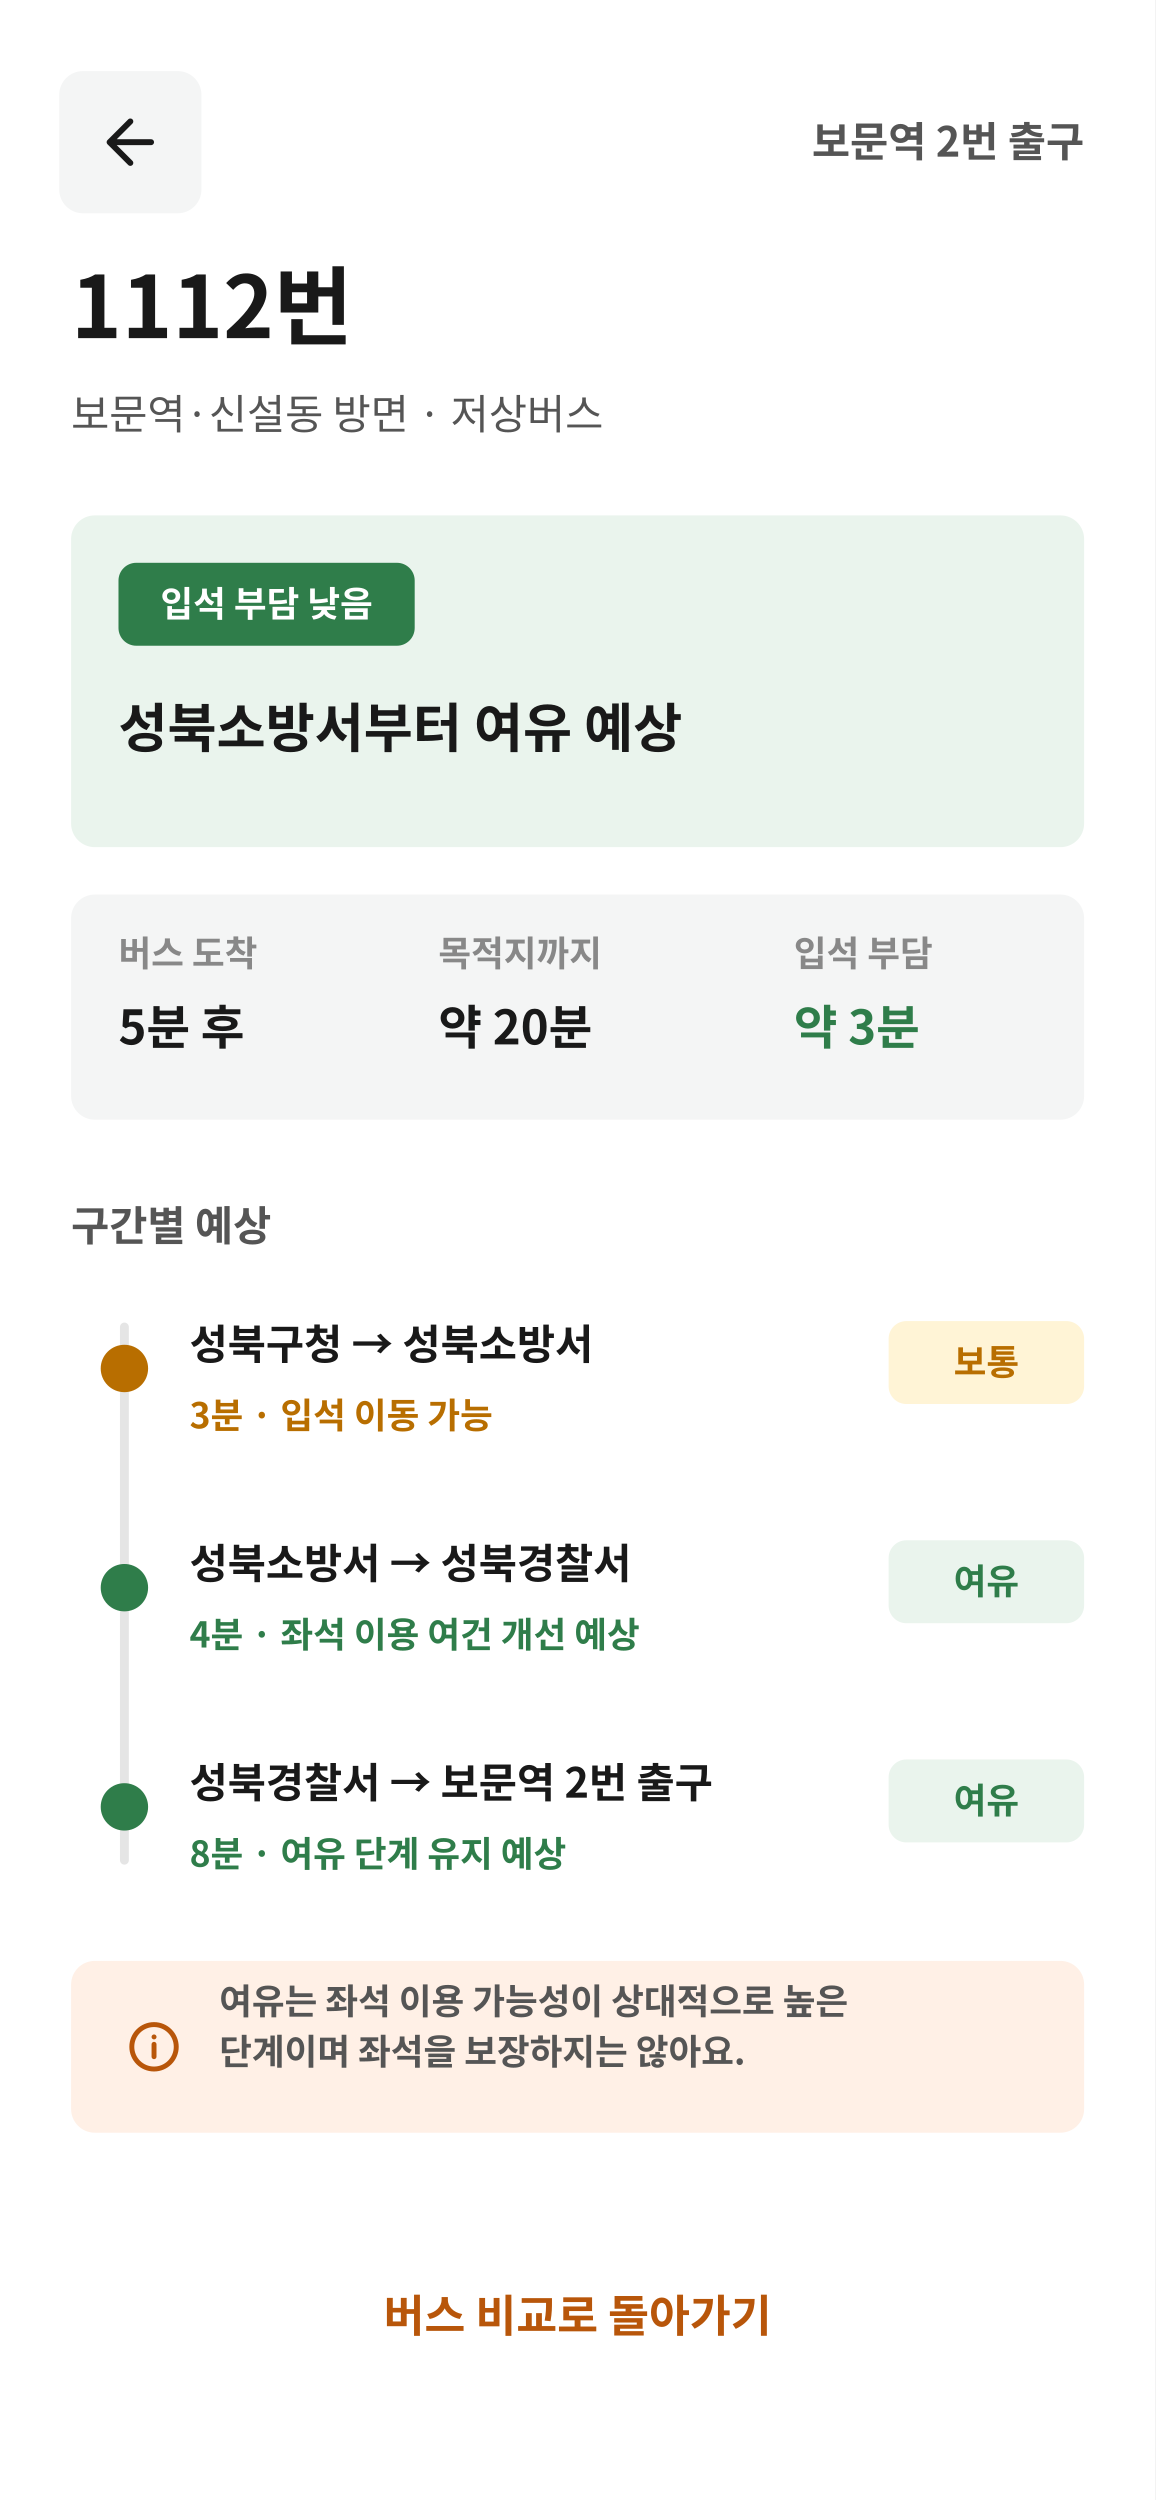
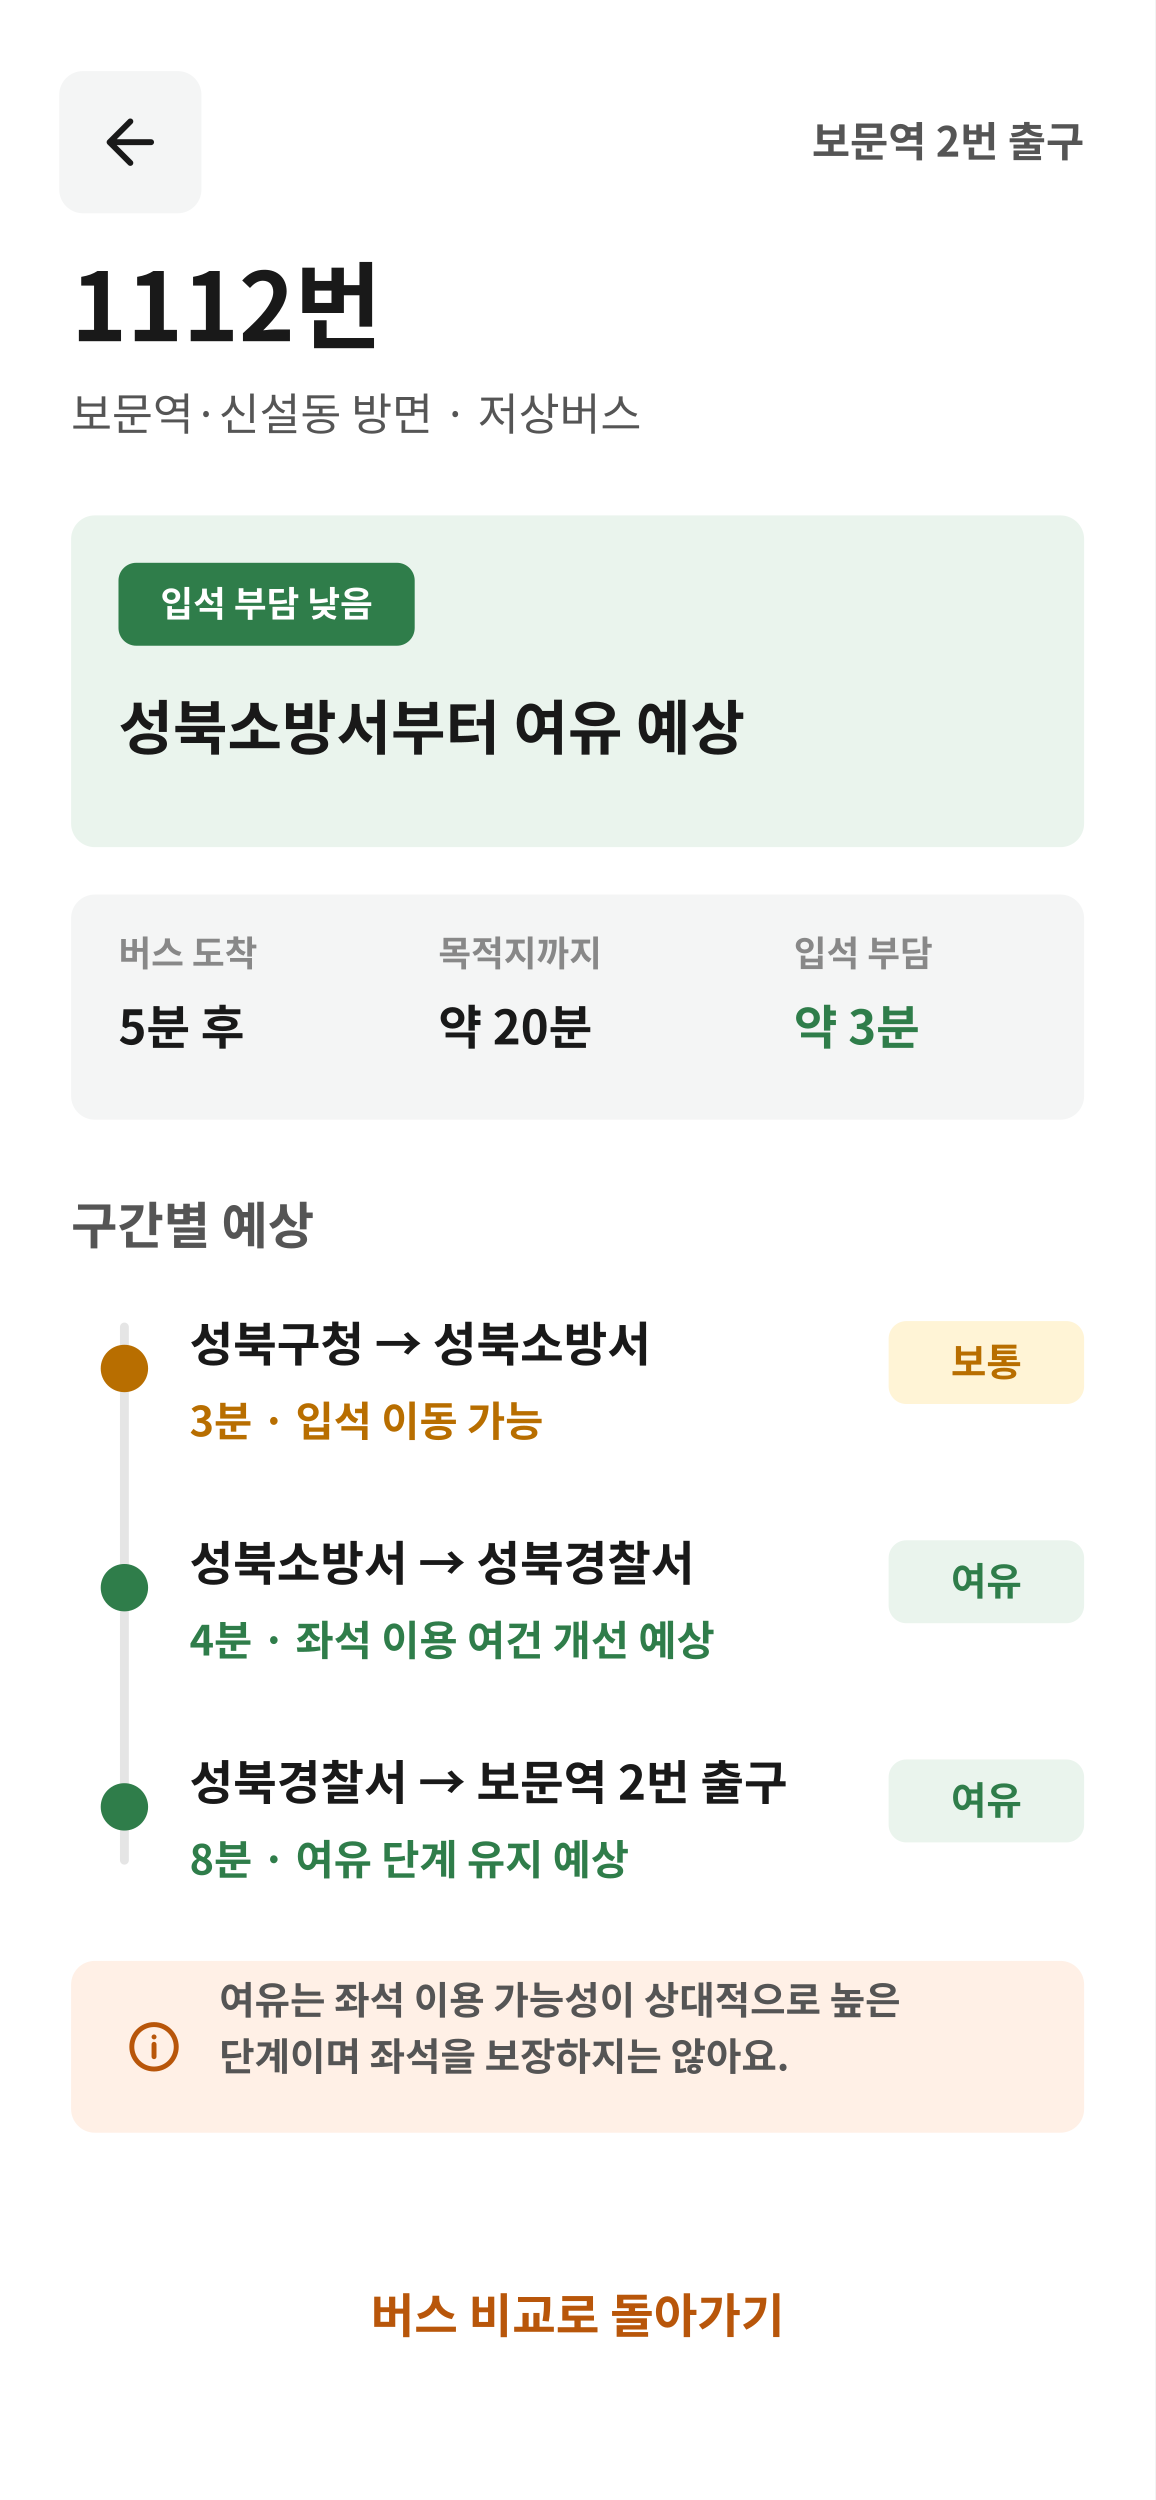
<svg xmlns="http://www.w3.org/2000/svg" width="390" height="844" viewBox="0 0 390 844" role="img" aria-label="버스 구간별 혼잡도 상세 화면">
  <rect x="0" y="0" width="390" height="844" rx="0" fill="#FFFFFF" stroke="none" stroke-width="1" />
  <rect x="20" y="24" width="48" height="48" rx="8" fill="#F4F5F5" stroke="none" stroke-width="1" />
  <g transform="translate(32 36) scale(1)">
    <path d="M19 12H5M12 19l-7-7 7-7" fill="none" stroke="#191919" stroke-width="2" stroke-linecap="round" stroke-linejoin="round" />
  </g>
  <text x="366" y="48" font-family="Noto Sans CJK KR, Malgun Gothic, sans-serif" font-size="14" font-weight="700" fill="#555555" text-anchor="end" dominant-baseline="middle" letter-spacing="0">보문역 2번 출구</text>
-   <text x="24" y="104" font-family="Noto Sans CJK KR, Malgun Gothic, sans-serif" font-size="29" font-weight="800" fill="#191919" text-anchor="start" dominant-baseline="middle" letter-spacing="0">1112번</text>
-   <text x="24" y="140" font-family="Noto Sans CJK KR, Malgun Gothic, sans-serif" font-size="14" font-weight="500" fill="#555555" text-anchor="start" dominant-baseline="middle" letter-spacing="0">보문역·신설동 방면 · 저상버스</text>
+   <text x="24" y="104" font-family="Noto Sans CJK KR, Malgun Gothic, sans-serif" font-size="32" font-weight="800" fill="#191919" text-anchor="start" dominant-baseline="middle" letter-spacing="0">1112번</text>
+   <text x="24" y="140" font-family="Noto Sans CJK KR, Malgun Gothic, sans-serif" font-size="15" font-weight="500" fill="#555555" text-anchor="start" dominant-baseline="middle" letter-spacing="0">보문역·신설동 방면 · 저상버스</text>
  <rect x="24" y="174" width="342" height="112" rx="8" fill="#EAF4ED" stroke="none" stroke-width="1" />
  <rect x="40" y="190" width="100" height="28" rx="6" fill="#2F7D4A" stroke="none" stroke-width="1" />
  <text x="90" y="204" font-family="Noto Sans CJK KR, Malgun Gothic, sans-serif" font-size="12" font-weight="800" fill="#FFFFFF" text-anchor="middle" dominant-baseline="middle" letter-spacing="0">입석 부담 낮음</text>
-   <text x="40" y="246" font-family="Noto Sans CJK KR, Malgun Gothic, sans-serif" font-size="18" font-weight="800" fill="#191919" text-anchor="start" dominant-baseline="middle" letter-spacing="0">성북소방서부터 여유 예상</text>
+   <text x="40" y="246" font-family="Noto Sans CJK KR, Malgun Gothic, sans-serif" font-size="20" font-weight="800" fill="#191919" text-anchor="start" dominant-baseline="middle" letter-spacing="0">성북소방서부터 여유 예상</text>
  <rect x="24" y="302" width="342" height="76" rx="8" fill="#F4F5F5" stroke="none" stroke-width="1" />
  <text x="40" y="322" font-family="Noto Sans CJK KR, Malgun Gothic, sans-serif" font-size="12" font-weight="600" fill="#888888" text-anchor="start" dominant-baseline="middle" letter-spacing="0">버스 도착</text>
  <text x="40" y="347" font-family="Noto Sans CJK KR, Malgun Gothic, sans-serif" font-size="16" font-weight="800" fill="#191919" text-anchor="start" dominant-baseline="middle" letter-spacing="0">5분 후</text>
  <text x="148" y="322" font-family="Noto Sans CJK KR, Malgun Gothic, sans-serif" font-size="12" font-weight="600" fill="#888888" text-anchor="start" dominant-baseline="middle" letter-spacing="0">목적지까지</text>
  <text x="148" y="347" font-family="Noto Sans CJK KR, Malgun Gothic, sans-serif" font-size="16" font-weight="800" fill="#191919" text-anchor="start" dominant-baseline="middle" letter-spacing="0">약 20분</text>
  <text x="268" y="322" font-family="Noto Sans CJK KR, Malgun Gothic, sans-serif" font-size="12" font-weight="600" fill="#888888" text-anchor="start" dominant-baseline="middle" letter-spacing="0">입석 부담</text>
  <text x="268" y="347" font-family="Noto Sans CJK KR, Malgun Gothic, sans-serif" font-size="16" font-weight="800" fill="#2F7D4A" text-anchor="start" dominant-baseline="middle" letter-spacing="0">약 3분</text>
-   <text x="24" y="414" font-family="Noto Sans CJK KR, Malgun Gothic, sans-serif" font-size="14" font-weight="700" fill="#555555" text-anchor="start" dominant-baseline="middle" letter-spacing="0">구간별 예상</text>
+   <text x="24" y="414" font-family="Noto Sans CJK KR, Malgun Gothic, sans-serif" font-size="17" font-weight="700" fill="#555555" text-anchor="start" dominant-baseline="middle" letter-spacing="0">구간별 예상</text>
  <line x1="42" y1="448" x2="42" y2="628" stroke="#E5E5E5" stroke-width="3" stroke-linecap="round" />
  <circle cx="42" cy="462" r="8" fill="#B86E00" stroke="none" stroke-width="1" />
-   <text x="64" y="454" font-family="Noto Sans CJK KR, Malgun Gothic, sans-serif" font-size="14" font-weight="700" fill="#191919" text-anchor="start" dominant-baseline="middle" letter-spacing="0">성북구청 → 성북소방서</text>
-   <text x="64" y="478" font-family="Noto Sans CJK KR, Malgun Gothic, sans-serif" font-size="12" font-weight="600" fill="#B86E00" text-anchor="start" dominant-baseline="middle" letter-spacing="0">3분 · 입석 이동 가능</text>
+   <text x="64" y="454" font-family="Noto Sans CJK KR, Malgun Gothic, sans-serif" font-size="16" font-weight="700" fill="#191919" text-anchor="start" dominant-baseline="middle" letter-spacing="0">성북구청 → 성북소방서</text>
+   <text x="64" y="480" font-family="Noto Sans CJK KR, Malgun Gothic, sans-serif" font-size="14" font-weight="600" fill="#B86E00" text-anchor="start" dominant-baseline="middle" letter-spacing="0">3분 · 입석 이동 가능</text>
  <rect x="300" y="446" width="66" height="28" rx="6" fill="#FFF4D6" stroke="none" stroke-width="1" />
-   <text x="333" y="460" font-family="Noto Sans CJK KR, Malgun Gothic, sans-serif" font-size="12" font-weight="800" fill="#B86E00" text-anchor="middle" dominant-baseline="middle" letter-spacing="0">보통</text>
+   <text x="333" y="460" font-family="Noto Sans CJK KR, Malgun Gothic, sans-serif" font-size="13" font-weight="800" fill="#B86E00" text-anchor="middle" dominant-baseline="middle" letter-spacing="0">보통</text>
  <circle cx="42" cy="536" r="8" fill="#2F7D4A" stroke="none" stroke-width="1" />
-   <text x="64" y="528" font-family="Noto Sans CJK KR, Malgun Gothic, sans-serif" font-size="14" font-weight="700" fill="#191919" text-anchor="start" dominant-baseline="middle" letter-spacing="0">성북소방서 → 성북경찰서</text>
-   <text x="64" y="552" font-family="Noto Sans CJK KR, Malgun Gothic, sans-serif" font-size="12" font-weight="600" fill="#2F7D4A" text-anchor="start" dominant-baseline="middle" letter-spacing="0">4분 · 좌석 이용 여건 개선 예상</text>
+   <text x="64" y="528" font-family="Noto Sans CJK KR, Malgun Gothic, sans-serif" font-size="16" font-weight="700" fill="#191919" text-anchor="start" dominant-baseline="middle" letter-spacing="0">성북소방서 → 성북경찰서</text>
+   <text x="64" y="554" font-family="Noto Sans CJK KR, Malgun Gothic, sans-serif" font-size="14" font-weight="600" fill="#2F7D4A" text-anchor="start" dominant-baseline="middle" letter-spacing="0">4분 · 좌석 이용 여건 개선 예상</text>
  <rect x="300" y="520" width="66" height="28" rx="6" fill="#EAF4ED" stroke="none" stroke-width="1" />
-   <text x="333" y="534" font-family="Noto Sans CJK KR, Malgun Gothic, sans-serif" font-size="12" font-weight="800" fill="#2F7D4A" text-anchor="middle" dominant-baseline="middle" letter-spacing="0">여유</text>
+   <text x="333" y="534" font-family="Noto Sans CJK KR, Malgun Gothic, sans-serif" font-size="13" font-weight="800" fill="#2F7D4A" text-anchor="middle" dominant-baseline="middle" letter-spacing="0">여유</text>
  <circle cx="42" cy="610" r="8" fill="#2F7D4A" stroke="none" stroke-width="1" />
-   <text x="64" y="602" font-family="Noto Sans CJK KR, Malgun Gothic, sans-serif" font-size="14" font-weight="700" fill="#191919" text-anchor="start" dominant-baseline="middle" letter-spacing="0">성북경찰서 → 보문역 2번 출구</text>
-   <text x="64" y="626" font-family="Noto Sans CJK KR, Malgun Gothic, sans-serif" font-size="12" font-weight="600" fill="#2F7D4A" text-anchor="start" dominant-baseline="middle" letter-spacing="0">8분 · 여유 단계 유지 예상</text>
+   <text x="64" y="602" font-family="Noto Sans CJK KR, Malgun Gothic, sans-serif" font-size="16" font-weight="700" fill="#191919" text-anchor="start" dominant-baseline="middle" letter-spacing="0">성북경찰서 → 보문역 2번 출구</text>
+   <text x="64" y="628" font-family="Noto Sans CJK KR, Malgun Gothic, sans-serif" font-size="14" font-weight="600" fill="#2F7D4A" text-anchor="start" dominant-baseline="middle" letter-spacing="0">8분 · 여유 단계 유지 예상</text>
  <rect x="300" y="594" width="66" height="28" rx="6" fill="#EAF4ED" stroke="none" stroke-width="1" />
-   <text x="333" y="608" font-family="Noto Sans CJK KR, Malgun Gothic, sans-serif" font-size="12" font-weight="800" fill="#2F7D4A" text-anchor="middle" dominant-baseline="middle" letter-spacing="0">여유</text>
+   <text x="333" y="608" font-family="Noto Sans CJK KR, Malgun Gothic, sans-serif" font-size="13" font-weight="800" fill="#2F7D4A" text-anchor="middle" dominant-baseline="middle" letter-spacing="0">여유</text>
  <rect x="24" y="662" width="342" height="58" rx="8" fill="#FFF0E6" stroke="none" stroke-width="1" />
  <g transform="translate(42 681) scale(0.8333333)">
    <circle cx="12" cy="12" r="9" fill="none" stroke="#B8560A" stroke-width="2" stroke-linecap="round" stroke-linejoin="round" />
    <path d="M12 11v5M12 8h.01" fill="none" stroke="#B8560A" stroke-width="2" stroke-linecap="round" stroke-linejoin="round" />
  </g>
-   <text x="74" y="680" font-family="Noto Sans CJK KR, Malgun Gothic, sans-serif" font-size="12" font-weight="600" fill="#555555" text-anchor="start" letter-spacing="0">
+   <text x="74" y="680" font-family="Noto Sans CJK KR, Malgun Gothic, sans-serif" font-size="13" font-weight="600" fill="#555555" text-anchor="start" letter-spacing="0">
    <tspan x="74" dy="0">여유는 좌석 이용 가능성이 상대적으로 높은</tspan>
-     <tspan x="74" dy="17">단계이며 좌석을 보장하지는 않아요.</tspan>
+     <tspan x="74" dy="19">단계이며 좌석을 보장하지는 않아요.</tspan>
  </text>
-   <text x="195" y="782" font-family="Noto Sans CJK KR, Malgun Gothic, sans-serif" font-size="15" font-weight="800" fill="#B8560A" text-anchor="middle" dominant-baseline="middle" letter-spacing="0">버스 비교로 돌아가기</text>
+   <text x="195" y="782" font-family="Noto Sans CJK KR, Malgun Gothic, sans-serif" font-size="16" font-weight="800" fill="#B8560A" text-anchor="middle" dominant-baseline="middle" letter-spacing="0">버스 비교로 돌아가기</text>
</svg>
